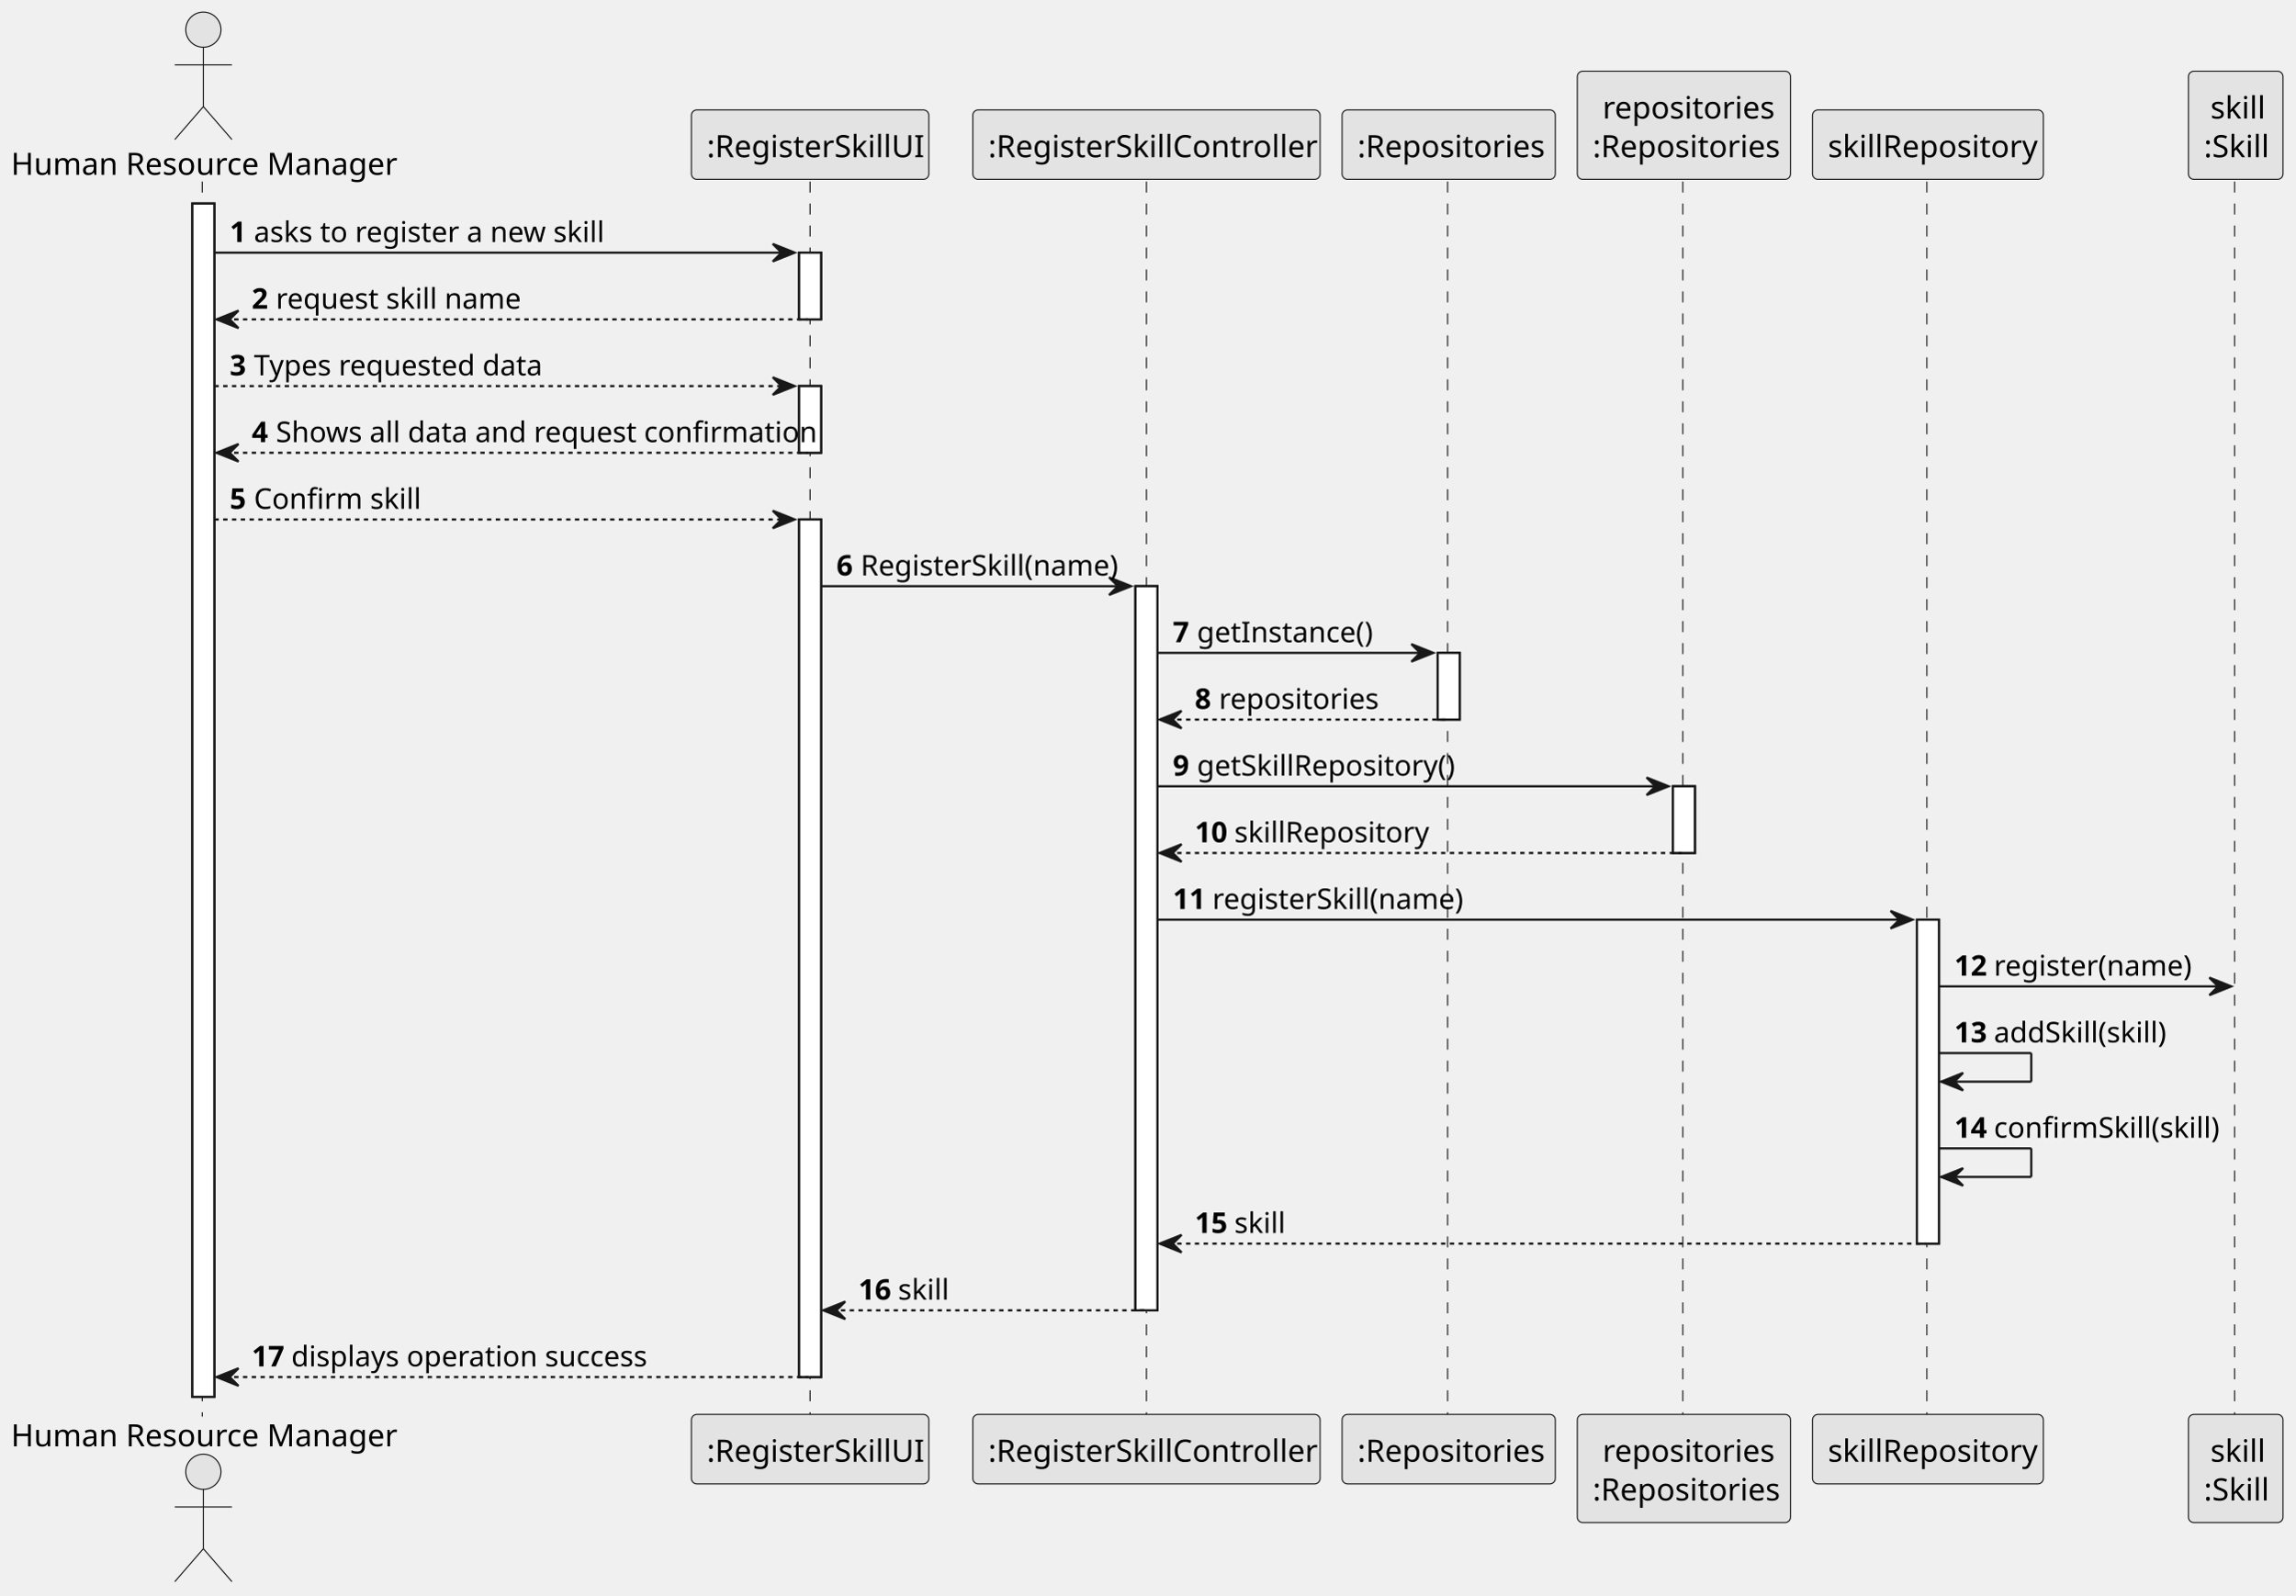
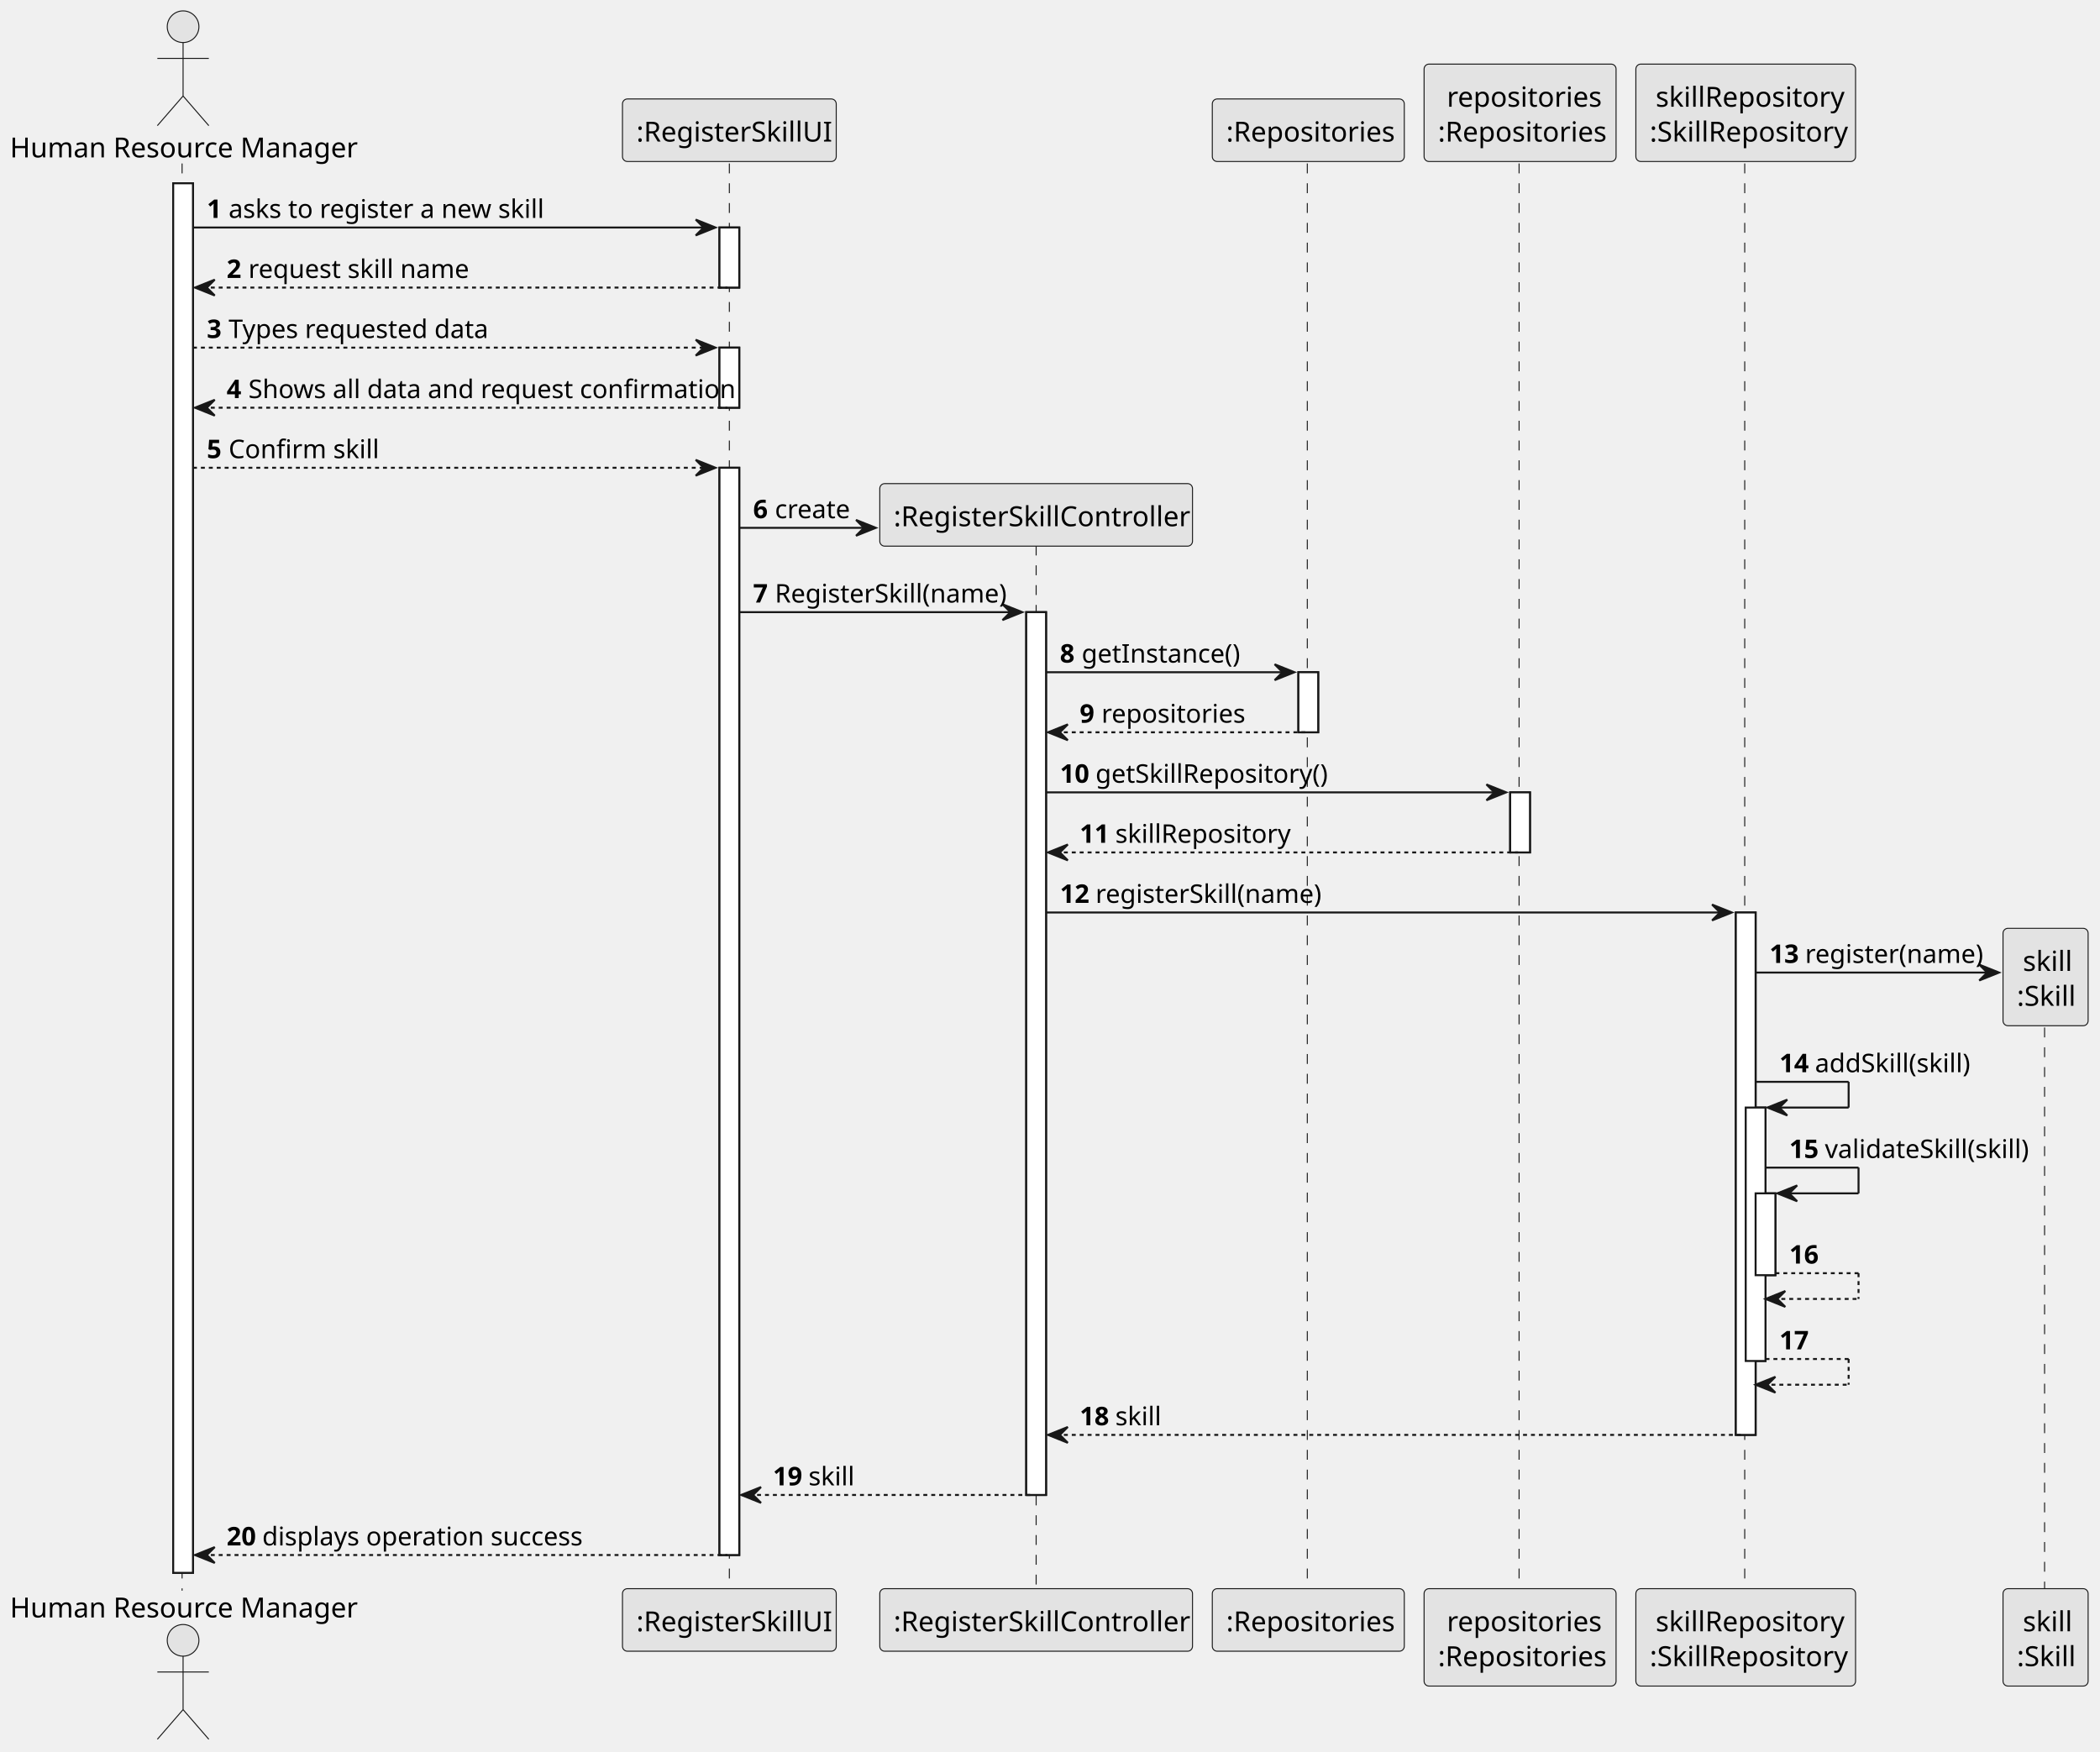
- <svg xmlns="http://www.w3.org/2000/svg" contentStyleType="text/css" height="726px" preserveAspectRatio="none" style="width:1044px;height:726px;background:#FFFFFF;" version="1.1" viewBox="0 0 1044 726" width="1044px" zoomAndPan="magnify">
+ <svg xmlns="http://www.w3.org/2000/svg" contentStyleType="text/css" height="885px" preserveAspectRatio="none" style="width:1061px;height:885px;background:#FFFFFF;" version="1.1" viewBox="0 0 1061 885" width="1061px" zoomAndPan="magnify">
  <defs />
  <g>
-     <rect fill="#FFFFFF" height="542.977" style="stroke:#181818;stroke-width:1.0;" width="10" x="87.5" y="92.609" />
+     <rect fill="#FFFFFF" height="702.156" style="stroke:#181818;stroke-width:1.0;" width="10" x="87.5" y="92.609" />
    <rect fill="#FFFFFF" height="30.352" style="stroke:#181818;stroke-width:1.0;" width="10" x="363.5" y="114.961" />
    <rect fill="#FFFFFF" height="30.352" style="stroke:#181818;stroke-width:1.0;" width="10" x="363.5" y="175.664" />
-     <rect fill="#FFFFFF" height="390.219" style="stroke:#181818;stroke-width:1.0;" width="10" x="363.5" y="236.367" />
-     <rect fill="#FFFFFF" height="329.516" style="stroke:#181818;stroke-width:1.0;" width="10" x="516.5" y="266.719" />
-     <rect fill="#FFFFFF" height="30.352" style="stroke:#181818;stroke-width:1.0;" width="10" x="654" y="297.07" />
-     <rect fill="#FFFFFF" height="30.352" style="stroke:#181818;stroke-width:1.0;" width="10" x="761" y="357.773" />
-     <rect fill="#FFFFFF" height="147.406" style="stroke:#181818;stroke-width:1.0;" width="10" x="872" y="418.477" />
-     <line style="stroke:#181818;stroke-width:0.5;stroke-dasharray:5.0,5.0;" x1="92" x2="92" y1="82.609" y2="644.586" />
-     <line style="stroke:#181818;stroke-width:0.5;stroke-dasharray:5.0,5.0;" x1="368.5" x2="368.5" y1="82.609" y2="644.586" />
-     <line style="stroke:#181818;stroke-width:0.5;stroke-dasharray:5.0,5.0;" x1="521.5" x2="521.5" y1="82.609" y2="644.586" />
-     <line style="stroke:#181818;stroke-width:0.5;stroke-dasharray:5.0,5.0;" x1="658.5" x2="658.5" y1="82.609" y2="644.586" />
-     <line style="stroke:#181818;stroke-width:0.5;stroke-dasharray:5.0,5.0;" x1="765.5" x2="765.5" y1="82.609" y2="644.586" />
-     <line style="stroke:#181818;stroke-width:0.5;stroke-dasharray:5.0,5.0;" x1="876.5" x2="876.5" y1="82.609" y2="644.586" />
-     <line style="stroke:#181818;stroke-width:0.5;stroke-dasharray:5.0,5.0;" x1="1016.5" x2="1016.5" y1="82.609" y2="644.586" />
+     <rect fill="#FFFFFF" height="549.398" style="stroke:#181818;stroke-width:1.0;" width="10" x="363.5" y="236.367" />
+     <rect fill="#FFFFFF" height="446.086" style="stroke:#181818;stroke-width:1.0;" width="10" x="518.5" y="309.328" />
+     <rect fill="#FFFFFF" height="30.352" style="stroke:#181818;stroke-width:1.0;" width="10" x="656" y="339.68" />
+     <rect fill="#FFFFFF" height="30.352" style="stroke:#181818;stroke-width:1.0;" width="10" x="763" y="400.383" />
+     <rect fill="#FFFFFF" height="263.977" style="stroke:#181818;stroke-width:1.0;" width="10" x="877" y="461.086" />
+     <rect fill="#FFFFFF" height="128.055" style="stroke:#181818;stroke-width:1.0;" width="10" x="882" y="559.656" />
+     <rect fill="#FFFFFF" height="41.352" style="stroke:#181818;stroke-width:1.0;" width="10" x="887" y="603.008" />
+     <line style="stroke:#181818;stroke-width:0.5;stroke-dasharray:5.0,5.0;" x1="92" x2="92" y1="82.609" y2="803.766" />
+     <line style="stroke:#181818;stroke-width:0.5;stroke-dasharray:5.0,5.0;" x1="368.5" x2="368.5" y1="82.609" y2="803.766" />
+     <line style="stroke:#181818;stroke-width:0.5;stroke-dasharray:5.0,5.0;" x1="523.5" x2="523.5" y1="275.672" y2="803.766" />
+     <line style="stroke:#181818;stroke-width:0.5;stroke-dasharray:5.0,5.0;" x1="660.5" x2="660.5" y1="82.609" y2="803.766" />
+     <line style="stroke:#181818;stroke-width:0.5;stroke-dasharray:5.0,5.0;" x1="767.5" x2="767.5" y1="82.609" y2="803.766" />
+     <line style="stroke:#181818;stroke-width:0.5;stroke-dasharray:5.0,5.0;" x1="881.5" x2="881.5" y1="82.609" y2="803.766" />
+     <line style="stroke:#181818;stroke-width:0.5;stroke-dasharray:5.0,5.0;" x1="1033" x2="1033" y1="509.195" y2="803.766" />
    <text fill="#000000" font-family="sans-serif" font-size="14" lengthAdjust="spacing" textLength="169" x="5" y="79.533">Human Resource Manager</text>
    <ellipse cx="92.5" cy="13.5" fill="#E3E3E3" rx="8" ry="8" style="stroke:#181818;stroke-width:0.5;" />
    <path d="M92.5,21.5 L92.5,48.5 M79.5,29.5 L105.5,29.5 M92.5,48.5 L79.5,63.5 M92.5,48.5 L105.5,63.5 " fill="none" style="stroke:#181818;stroke-width:0.5;" />
-     <text fill="#000000" font-family="sans-serif" font-size="14" lengthAdjust="spacing" textLength="169" x="5" y="658.119">Human Resource Manager</text>
-     <ellipse cx="92.5" cy="669.695" fill="#E3E3E3" rx="8" ry="8" style="stroke:#181818;stroke-width:0.5;" />
-     <path d="M92.5,677.695 L92.5,704.695 M79.5,685.695 L105.5,685.695 M92.5,704.695 L79.5,719.695 M92.5,704.695 L105.5,719.695 " fill="none" style="stroke:#181818;stroke-width:0.5;" />
+     <text fill="#000000" font-family="sans-serif" font-size="14" lengthAdjust="spacing" textLength="169" x="5" y="817.299">Human Resource Manager</text>
+     <ellipse cx="92.5" cy="828.875" fill="#E3E3E3" rx="8" ry="8" style="stroke:#181818;stroke-width:0.5;" />
+     <path d="M92.5,836.875 L92.5,863.875 M79.5,844.875 L105.5,844.875 M92.5,863.875 L79.5,878.875 M92.5,863.875 L105.5,878.875 " fill="none" style="stroke:#181818;stroke-width:0.5;" />
    <rect fill="#E3E3E3" height="31.609" rx="2.5" ry="2.5" style="stroke:#181818;stroke-width:0.5;" width="108" x="314.5" y="50" />
    <text fill="#000000" font-family="sans-serif" font-size="14" lengthAdjust="spacing" textLength="94" x="321.5" y="71.533">:RegisterSkillUI</text>
-     <rect fill="#E3E3E3" height="31.609" rx="2.5" ry="2.5" style="stroke:#181818;stroke-width:0.5;" width="108" x="314.5" y="643.586" />
-     <text fill="#000000" font-family="sans-serif" font-size="14" lengthAdjust="spacing" textLength="94" x="321.5" y="665.119">:RegisterSkillUI</text>
-     <rect fill="#E3E3E3" height="31.609" rx="2.5" ry="2.5" style="stroke:#181818;stroke-width:0.5;" width="158" x="442.5" y="50" />
-     <text fill="#000000" font-family="sans-serif" font-size="14" lengthAdjust="spacing" textLength="144" x="449.5" y="71.533">:RegisterSkillController</text>
-     <rect fill="#E3E3E3" height="31.609" rx="2.5" ry="2.5" style="stroke:#181818;stroke-width:0.5;" width="158" x="442.5" y="643.586" />
-     <text fill="#000000" font-family="sans-serif" font-size="14" lengthAdjust="spacing" textLength="144" x="449.5" y="665.119">:RegisterSkillController</text>
-     <rect fill="#E3E3E3" height="31.609" rx="2.5" ry="2.5" style="stroke:#181818;stroke-width:0.5;" width="97" x="610.5" y="50" />
-     <text fill="#000000" font-family="sans-serif" font-size="14" lengthAdjust="spacing" textLength="83" x="617.5" y="71.533">:Repositories</text>
-     <rect fill="#E3E3E3" height="31.609" rx="2.5" ry="2.5" style="stroke:#181818;stroke-width:0.5;" width="97" x="610.5" y="643.586" />
-     <text fill="#000000" font-family="sans-serif" font-size="14" lengthAdjust="spacing" textLength="83" x="617.5" y="665.119">:Repositories</text>
-     <rect fill="#E3E3E3" height="49.219" rx="2.5" ry="2.5" style="stroke:#181818;stroke-width:0.5;" width="97" x="717.5" y="32.391" />
-     <text fill="#000000" font-family="sans-serif" font-size="14" lengthAdjust="spacing" textLength="74" x="729" y="53.924">repositories</text>
-     <text fill="#000000" font-family="sans-serif" font-size="14" lengthAdjust="spacing" textLength="83" x="724.5" y="71.533">:Repositories</text>
-     <rect fill="#E3E3E3" height="49.219" rx="2.5" ry="2.5" style="stroke:#181818;stroke-width:0.5;" width="97" x="717.5" y="643.586" />
-     <text fill="#000000" font-family="sans-serif" font-size="14" lengthAdjust="spacing" textLength="74" x="729" y="665.119">repositories</text>
-     <text fill="#000000" font-family="sans-serif" font-size="14" lengthAdjust="spacing" textLength="83" x="724.5" y="682.729">:Repositories</text>
-     <rect fill="#E3E3E3" height="31.609" rx="2.5" ry="2.5" style="stroke:#181818;stroke-width:0.5;" width="105" x="824.5" y="50" />
-     <text fill="#000000" font-family="sans-serif" font-size="14" lengthAdjust="spacing" textLength="91" x="831.5" y="71.533">skillRepository</text>
-     <rect fill="#E3E3E3" height="31.609" rx="2.5" ry="2.5" style="stroke:#181818;stroke-width:0.5;" width="105" x="824.5" y="643.586" />
-     <text fill="#000000" font-family="sans-serif" font-size="14" lengthAdjust="spacing" textLength="91" x="831.5" y="665.119">skillRepository</text>
-     <rect fill="#E3E3E3" height="49.219" rx="2.5" ry="2.5" style="stroke:#181818;stroke-width:0.5;" width="43" x="995.5" y="32.391" />
-     <text fill="#000000" font-family="sans-serif" font-size="14" lengthAdjust="spacing" textLength="23" x="1005.5" y="53.924">skill</text>
-     <text fill="#000000" font-family="sans-serif" font-size="14" lengthAdjust="spacing" textLength="29" x="1002.5" y="71.533">:Skill</text>
-     <rect fill="#E3E3E3" height="49.219" rx="2.5" ry="2.5" style="stroke:#181818;stroke-width:0.5;" width="43" x="995.5" y="643.586" />
-     <text fill="#000000" font-family="sans-serif" font-size="14" lengthAdjust="spacing" textLength="23" x="1005.5" y="665.119">skill</text>
-     <text fill="#000000" font-family="sans-serif" font-size="14" lengthAdjust="spacing" textLength="29" x="1002.5" y="682.729">:Skill</text>
-     <rect fill="#FFFFFF" height="542.977" style="stroke:#181818;stroke-width:1.0;" width="10" x="87.5" y="92.609" />
+     <rect fill="#E3E3E3" height="31.609" rx="2.5" ry="2.5" style="stroke:#181818;stroke-width:0.5;" width="108" x="314.5" y="802.766" />
+     <text fill="#000000" font-family="sans-serif" font-size="14" lengthAdjust="spacing" textLength="94" x="321.5" y="824.299">:RegisterSkillUI</text>
+     <rect fill="#E3E3E3" height="31.609" rx="2.5" ry="2.5" style="stroke:#181818;stroke-width:0.5;" width="158" x="444.5" y="802.766" />
+     <text fill="#000000" font-family="sans-serif" font-size="14" lengthAdjust="spacing" textLength="144" x="451.5" y="824.299">:RegisterSkillController</text>
+     <rect fill="#E3E3E3" height="31.609" rx="2.5" ry="2.5" style="stroke:#181818;stroke-width:0.5;" width="97" x="612.5" y="50" />
+     <text fill="#000000" font-family="sans-serif" font-size="14" lengthAdjust="spacing" textLength="83" x="619.5" y="71.533">:Repositories</text>
+     <rect fill="#E3E3E3" height="31.609" rx="2.5" ry="2.5" style="stroke:#181818;stroke-width:0.5;" width="97" x="612.5" y="802.766" />
+     <text fill="#000000" font-family="sans-serif" font-size="14" lengthAdjust="spacing" textLength="83" x="619.5" y="824.299">:Repositories</text>
+     <rect fill="#E3E3E3" height="49.219" rx="2.5" ry="2.5" style="stroke:#181818;stroke-width:0.5;" width="97" x="719.5" y="32.391" />
+     <text fill="#000000" font-family="sans-serif" font-size="14" lengthAdjust="spacing" textLength="74" x="731" y="53.924">repositories</text>
+     <text fill="#000000" font-family="sans-serif" font-size="14" lengthAdjust="spacing" textLength="83" x="726.5" y="71.533">:Repositories</text>
+     <rect fill="#E3E3E3" height="49.219" rx="2.5" ry="2.5" style="stroke:#181818;stroke-width:0.5;" width="97" x="719.5" y="802.766" />
+     <text fill="#000000" font-family="sans-serif" font-size="14" lengthAdjust="spacing" textLength="74" x="731" y="824.299">repositories</text>
+     <text fill="#000000" font-family="sans-serif" font-size="14" lengthAdjust="spacing" textLength="83" x="726.5" y="841.908">:Repositories</text>
+     <rect fill="#E3E3E3" height="49.219" rx="2.5" ry="2.5" style="stroke:#181818;stroke-width:0.5;" width="111" x="826.5" y="32.391" />
+     <text fill="#000000" font-family="sans-serif" font-size="14" lengthAdjust="spacing" textLength="91" x="836.5" y="53.924">skillRepository</text>
+     <text fill="#000000" font-family="sans-serif" font-size="14" lengthAdjust="spacing" textLength="97" x="833.5" y="71.533">:SkillRepository</text>
+     <rect fill="#E3E3E3" height="49.219" rx="2.5" ry="2.5" style="stroke:#181818;stroke-width:0.5;" width="111" x="826.5" y="802.766" />
+     <text fill="#000000" font-family="sans-serif" font-size="14" lengthAdjust="spacing" textLength="91" x="836.5" y="824.299">skillRepository</text>
+     <text fill="#000000" font-family="sans-serif" font-size="14" lengthAdjust="spacing" textLength="97" x="833.5" y="841.908">:SkillRepository</text>
+     <rect fill="#E3E3E3" height="49.219" rx="2.5" ry="2.5" style="stroke:#181818;stroke-width:0.5;" width="43" x="1012" y="802.766" />
+     <text fill="#000000" font-family="sans-serif" font-size="14" lengthAdjust="spacing" textLength="23" x="1022" y="824.299">skill</text>
+     <text fill="#000000" font-family="sans-serif" font-size="14" lengthAdjust="spacing" textLength="29" x="1019" y="841.908">:Skill</text>
+     <rect fill="#FFFFFF" height="702.156" style="stroke:#181818;stroke-width:1.0;" width="10" x="87.5" y="92.609" />
    <rect fill="#FFFFFF" height="30.352" style="stroke:#181818;stroke-width:1.0;" width="10" x="363.5" y="114.961" />
    <rect fill="#FFFFFF" height="30.352" style="stroke:#181818;stroke-width:1.0;" width="10" x="363.5" y="175.664" />
-     <rect fill="#FFFFFF" height="390.219" style="stroke:#181818;stroke-width:1.0;" width="10" x="363.5" y="236.367" />
-     <rect fill="#FFFFFF" height="329.516" style="stroke:#181818;stroke-width:1.0;" width="10" x="516.5" y="266.719" />
-     <rect fill="#FFFFFF" height="30.352" style="stroke:#181818;stroke-width:1.0;" width="10" x="654" y="297.07" />
-     <rect fill="#FFFFFF" height="30.352" style="stroke:#181818;stroke-width:1.0;" width="10" x="761" y="357.773" />
-     <rect fill="#FFFFFF" height="147.406" style="stroke:#181818;stroke-width:1.0;" width="10" x="872" y="418.477" />
+     <rect fill="#FFFFFF" height="549.398" style="stroke:#181818;stroke-width:1.0;" width="10" x="363.5" y="236.367" />
+     <rect fill="#FFFFFF" height="446.086" style="stroke:#181818;stroke-width:1.0;" width="10" x="518.5" y="309.328" />
+     <rect fill="#FFFFFF" height="30.352" style="stroke:#181818;stroke-width:1.0;" width="10" x="656" y="339.68" />
+     <rect fill="#FFFFFF" height="30.352" style="stroke:#181818;stroke-width:1.0;" width="10" x="763" y="400.383" />
+     <rect fill="#FFFFFF" height="263.977" style="stroke:#181818;stroke-width:1.0;" width="10" x="877" y="461.086" />
+     <rect fill="#FFFFFF" height="128.055" style="stroke:#181818;stroke-width:1.0;" width="10" x="882" y="559.656" />
+     <rect fill="#FFFFFF" height="41.352" style="stroke:#181818;stroke-width:1.0;" width="10" x="887" y="603.008" />
    <polygon fill="#181818" points="351.5,110.961,361.5,114.961,351.5,118.961,355.5,114.961" style="stroke:#181818;stroke-width:1.0;" />
    <line style="stroke:#181818;stroke-width:1.0;" x1="97.5" x2="357.5" y1="114.961" y2="114.961" />
    <text fill="#000000" font-family="sans-serif" font-size="13" font-weight="bold" lengthAdjust="spacing" textLength="7" x="104.5" y="110.105">1</text>
    <text fill="#000000" font-family="sans-serif" font-size="13" lengthAdjust="spacing" textLength="155" x="115.5" y="110.105">asks to register a new skill</text>
    <polygon fill="#181818" points="108.5,141.312,98.5,145.312,108.5,149.312,104.5,145.312" style="stroke:#181818;stroke-width:1.0;" />
    <line style="stroke:#181818;stroke-width:1.0;stroke-dasharray:2.0,2.0;" x1="102.5" x2="367.5" y1="145.312" y2="145.312" />
    <text fill="#000000" font-family="sans-serif" font-size="13" font-weight="bold" lengthAdjust="spacing" textLength="7" x="114.5" y="140.456">2</text>
    <text fill="#000000" font-family="sans-serif" font-size="13" lengthAdjust="spacing" textLength="106" x="125.5" y="140.456">request skill name</text>
    <polygon fill="#181818" points="351.5,171.664,361.5,175.664,351.5,179.664,355.5,175.664" style="stroke:#181818;stroke-width:1.0;" />
    <line style="stroke:#181818;stroke-width:1.0;stroke-dasharray:2.0,2.0;" x1="97.5" x2="357.5" y1="175.664" y2="175.664" />
    <text fill="#000000" font-family="sans-serif" font-size="13" font-weight="bold" lengthAdjust="spacing" textLength="7" x="104.5" y="170.808">3</text>
    <text fill="#000000" font-family="sans-serif" font-size="13" lengthAdjust="spacing" textLength="125" x="115.5" y="170.808">Types requested data</text>
    <polygon fill="#181818" points="108.5,202.016,98.5,206.016,108.5,210.016,104.5,206.016" style="stroke:#181818;stroke-width:1.0;" />
    <line style="stroke:#181818;stroke-width:1.0;stroke-dasharray:2.0,2.0;" x1="102.5" x2="367.5" y1="206.016" y2="206.016" />
    <text fill="#000000" font-family="sans-serif" font-size="13" font-weight="bold" lengthAdjust="spacing" textLength="7" x="114.5" y="201.159">4</text>
    <text fill="#000000" font-family="sans-serif" font-size="13" lengthAdjust="spacing" textLength="231" x="125.5" y="201.159">Shows all data and request confirmation</text>
    <polygon fill="#181818" points="351.5,232.367,361.5,236.367,351.5,240.367,355.5,236.367" style="stroke:#181818;stroke-width:1.0;" />
    <line style="stroke:#181818;stroke-width:1.0;stroke-dasharray:2.0,2.0;" x1="97.5" x2="357.5" y1="236.367" y2="236.367" />
    <text fill="#000000" font-family="sans-serif" font-size="13" font-weight="bold" lengthAdjust="spacing" textLength="7" x="104.5" y="231.511">5</text>
    <text fill="#000000" font-family="sans-serif" font-size="13" lengthAdjust="spacing" textLength="71" x="115.5" y="231.511">Confirm skill</text>
-     <polygon fill="#181818" points="504.5,262.719,514.5,266.719,504.5,270.719,508.5,266.719" style="stroke:#181818;stroke-width:1.0;" />
-     <line style="stroke:#181818;stroke-width:1.0;" x1="373.5" x2="510.5" y1="266.719" y2="266.719" />
+     <polygon fill="#181818" points="432.5,262.719,442.5,266.719,432.5,270.719,436.5,266.719" style="stroke:#181818;stroke-width:1.0;" />
+     <line style="stroke:#181818;stroke-width:1.0;" x1="373.5" x2="438.5" y1="266.719" y2="266.719" />
    <text fill="#000000" font-family="sans-serif" font-size="13" font-weight="bold" lengthAdjust="spacing" textLength="7" x="380.5" y="261.862">6</text>
-     <text fill="#000000" font-family="sans-serif" font-size="13" lengthAdjust="spacing" textLength="113" x="391.5" y="261.862">RegisterSkill(name)</text>
-     <polygon fill="#181818" points="642,293.07,652,297.07,642,301.07,646,297.07" style="stroke:#181818;stroke-width:1.0;" />
-     <line style="stroke:#181818;stroke-width:1.0;" x1="526.5" x2="648" y1="297.07" y2="297.07" />
-     <text fill="#000000" font-family="sans-serif" font-size="13" font-weight="bold" lengthAdjust="spacing" textLength="7" x="533.5" y="292.214">7</text>
-     <text fill="#000000" font-family="sans-serif" font-size="13" lengthAdjust="spacing" textLength="75" x="544.5" y="292.214">getInstance()</text>
-     <polygon fill="#181818" points="537.5,323.422,527.5,327.422,537.5,331.422,533.5,327.422" style="stroke:#181818;stroke-width:1.0;" />
-     <line style="stroke:#181818;stroke-width:1.0;stroke-dasharray:2.0,2.0;" x1="531.5" x2="658" y1="327.422" y2="327.422" />
-     <text fill="#000000" font-family="sans-serif" font-size="13" font-weight="bold" lengthAdjust="spacing" textLength="7" x="543.5" y="322.565">8</text>
-     <text fill="#000000" font-family="sans-serif" font-size="13" lengthAdjust="spacing" textLength="67" x="554.5" y="322.565">repositories</text>
-     <polygon fill="#181818" points="749,353.773,759,357.773,749,361.773,753,357.773" style="stroke:#181818;stroke-width:1.0;" />
-     <line style="stroke:#181818;stroke-width:1.0;" x1="526.5" x2="755" y1="357.773" y2="357.773" />
-     <text fill="#000000" font-family="sans-serif" font-size="13" font-weight="bold" lengthAdjust="spacing" textLength="7" x="533.5" y="352.917">9</text>
-     <text fill="#000000" font-family="sans-serif" font-size="13" lengthAdjust="spacing" textLength="113" x="544.5" y="352.917">getSkillRepository()</text>
-     <polygon fill="#181818" points="537.5,384.125,527.5,388.125,537.5,392.125,533.5,388.125" style="stroke:#181818;stroke-width:1.0;" />
-     <line style="stroke:#181818;stroke-width:1.0;stroke-dasharray:2.0,2.0;" x1="531.5" x2="765" y1="388.125" y2="388.125" />
-     <text fill="#000000" font-family="sans-serif" font-size="13" font-weight="bold" lengthAdjust="spacing" textLength="14" x="543.5" y="383.269">10</text>
-     <text fill="#000000" font-family="sans-serif" font-size="13" lengthAdjust="spacing" textLength="85" x="561.5" y="383.269">skillRepository</text>
-     <polygon fill="#181818" points="860,414.477,870,418.477,860,422.477,864,418.477" style="stroke:#181818;stroke-width:1.0;" />
-     <line style="stroke:#181818;stroke-width:1.0;" x1="526.5" x2="866" y1="418.477" y2="418.477" />
-     <text fill="#000000" font-family="sans-serif" font-size="13" font-weight="bold" lengthAdjust="spacing" textLength="14" x="533.5" y="413.62">11</text>
-     <text fill="#000000" font-family="sans-serif" font-size="13" lengthAdjust="spacing" textLength="108" x="551.5" y="413.62">registerSkill(name)</text>
-     <polygon fill="#181818" points="1005,444.828,1015,448.828,1005,452.828,1009,448.828" style="stroke:#181818;stroke-width:1.0;" />
-     <line style="stroke:#181818;stroke-width:1.0;" x1="882" x2="1011" y1="448.828" y2="448.828" />
-     <text fill="#000000" font-family="sans-serif" font-size="13" font-weight="bold" lengthAdjust="spacing" textLength="14" x="889" y="443.972">12</text>
-     <text fill="#000000" font-family="sans-serif" font-size="13" lengthAdjust="spacing" textLength="83" x="907" y="443.972">register(name)</text>
-     <line style="stroke:#181818;stroke-width:1.0;" x1="882" x2="924" y1="479.18" y2="479.18" />
-     <line style="stroke:#181818;stroke-width:1.0;" x1="924" x2="924" y1="479.18" y2="492.18" />
-     <line style="stroke:#181818;stroke-width:1.0;" x1="883" x2="924" y1="492.18" y2="492.18" />
-     <polygon fill="#181818" points="893,488.18,883,492.18,893,496.18,889,492.18" style="stroke:#181818;stroke-width:1.0;" />
-     <text fill="#000000" font-family="sans-serif" font-size="13" font-weight="bold" lengthAdjust="spacing" textLength="14" x="889" y="474.323">13</text>
-     <text fill="#000000" font-family="sans-serif" font-size="13" lengthAdjust="spacing" textLength="77" x="907" y="474.323">addSkill(skill)</text>
-     <line style="stroke:#181818;stroke-width:1.0;" x1="882" x2="924" y1="522.531" y2="522.531" />
-     <line style="stroke:#181818;stroke-width:1.0;" x1="924" x2="924" y1="522.531" y2="535.531" />
-     <line style="stroke:#181818;stroke-width:1.0;" x1="883" x2="924" y1="535.531" y2="535.531" />
-     <polygon fill="#181818" points="893,531.531,883,535.531,893,539.531,889,535.531" style="stroke:#181818;stroke-width:1.0;" />
-     <text fill="#000000" font-family="sans-serif" font-size="13" font-weight="bold" lengthAdjust="spacing" textLength="14" x="889" y="517.675">14</text>
-     <text fill="#000000" font-family="sans-serif" font-size="13" lengthAdjust="spacing" textLength="98" x="907" y="517.675">confirmSkill(skill)</text>
-     <polygon fill="#181818" points="537.5,561.883,527.5,565.883,537.5,569.883,533.5,565.883" style="stroke:#181818;stroke-width:1.0;" />
-     <line style="stroke:#181818;stroke-width:1.0;stroke-dasharray:2.0,2.0;" x1="531.5" x2="876" y1="565.883" y2="565.883" />
-     <text fill="#000000" font-family="sans-serif" font-size="13" font-weight="bold" lengthAdjust="spacing" textLength="14" x="543.5" y="561.026">15</text>
-     <text fill="#000000" font-family="sans-serif" font-size="13" lengthAdjust="spacing" textLength="23" x="561.5" y="561.026">skill</text>
-     <polygon fill="#181818" points="384.5,592.234,374.5,596.234,384.5,600.234,380.5,596.234" style="stroke:#181818;stroke-width:1.0;" />
-     <line style="stroke:#181818;stroke-width:1.0;stroke-dasharray:2.0,2.0;" x1="378.5" x2="520.5" y1="596.234" y2="596.234" />
-     <text fill="#000000" font-family="sans-serif" font-size="13" font-weight="bold" lengthAdjust="spacing" textLength="14" x="390.5" y="591.378">16</text>
-     <text fill="#000000" font-family="sans-serif" font-size="13" lengthAdjust="spacing" textLength="23" x="408.5" y="591.378">skill</text>
-     <polygon fill="#181818" points="108.5,622.586,98.5,626.586,108.5,630.586,104.5,626.586" style="stroke:#181818;stroke-width:1.0;" />
-     <line style="stroke:#181818;stroke-width:1.0;stroke-dasharray:2.0,2.0;" x1="102.5" x2="367.5" y1="626.586" y2="626.586" />
-     <text fill="#000000" font-family="sans-serif" font-size="13" font-weight="bold" lengthAdjust="spacing" textLength="14" x="114.5" y="621.73">17</text>
-     <text fill="#000000" font-family="sans-serif" font-size="13" lengthAdjust="spacing" textLength="158" x="132.5" y="621.73">displays operation success</text>
+     <text fill="#000000" font-family="sans-serif" font-size="13" lengthAdjust="spacing" textLength="36" x="391.5" y="261.862">create</text>
+     <rect fill="#E3E3E3" height="31.609" rx="2.5" ry="2.5" style="stroke:#181818;stroke-width:0.5;" width="158" x="444.5" y="244.367" />
+     <text fill="#000000" font-family="sans-serif" font-size="14" lengthAdjust="spacing" textLength="144" x="451.5" y="265.9">:RegisterSkillController</text>
+     <polygon fill="#181818" points="506.5,305.328,516.5,309.328,506.5,313.328,510.5,309.328" style="stroke:#181818;stroke-width:1.0;" />
+     <line style="stroke:#181818;stroke-width:1.0;" x1="373.5" x2="512.5" y1="309.328" y2="309.328" />
+     <text fill="#000000" font-family="sans-serif" font-size="13" font-weight="bold" lengthAdjust="spacing" textLength="7" x="380.5" y="304.472">7</text>
+     <text fill="#000000" font-family="sans-serif" font-size="13" lengthAdjust="spacing" textLength="113" x="391.5" y="304.472">RegisterSkill(name)</text>
+     <polygon fill="#181818" points="644,335.68,654,339.68,644,343.68,648,339.68" style="stroke:#181818;stroke-width:1.0;" />
+     <line style="stroke:#181818;stroke-width:1.0;" x1="528.5" x2="650" y1="339.68" y2="339.68" />
+     <text fill="#000000" font-family="sans-serif" font-size="13" font-weight="bold" lengthAdjust="spacing" textLength="7" x="535.5" y="334.823">8</text>
+     <text fill="#000000" font-family="sans-serif" font-size="13" lengthAdjust="spacing" textLength="75" x="546.5" y="334.823">getInstance()</text>
+     <polygon fill="#181818" points="539.5,366.031,529.5,370.031,539.5,374.031,535.5,370.031" style="stroke:#181818;stroke-width:1.0;" />
+     <line style="stroke:#181818;stroke-width:1.0;stroke-dasharray:2.0,2.0;" x1="533.5" x2="660" y1="370.031" y2="370.031" />
+     <text fill="#000000" font-family="sans-serif" font-size="13" font-weight="bold" lengthAdjust="spacing" textLength="7" x="545.5" y="365.175">9</text>
+     <text fill="#000000" font-family="sans-serif" font-size="13" lengthAdjust="spacing" textLength="67" x="556.5" y="365.175">repositories</text>
+     <polygon fill="#181818" points="751,396.383,761,400.383,751,404.383,755,400.383" style="stroke:#181818;stroke-width:1.0;" />
+     <line style="stroke:#181818;stroke-width:1.0;" x1="528.5" x2="757" y1="400.383" y2="400.383" />
+     <text fill="#000000" font-family="sans-serif" font-size="13" font-weight="bold" lengthAdjust="spacing" textLength="14" x="535.5" y="395.526">10</text>
+     <text fill="#000000" font-family="sans-serif" font-size="13" lengthAdjust="spacing" textLength="113" x="553.5" y="395.526">getSkillRepository()</text>
+     <polygon fill="#181818" points="539.5,426.734,529.5,430.734,539.5,434.734,535.5,430.734" style="stroke:#181818;stroke-width:1.0;" />
+     <line style="stroke:#181818;stroke-width:1.0;stroke-dasharray:2.0,2.0;" x1="533.5" x2="767" y1="430.734" y2="430.734" />
+     <text fill="#000000" font-family="sans-serif" font-size="13" font-weight="bold" lengthAdjust="spacing" textLength="14" x="545.5" y="425.878">11</text>
+     <text fill="#000000" font-family="sans-serif" font-size="13" lengthAdjust="spacing" textLength="85" x="563.5" y="425.878">skillRepository</text>
+     <polygon fill="#181818" points="865,457.086,875,461.086,865,465.086,869,461.086" style="stroke:#181818;stroke-width:1.0;" />
+     <line style="stroke:#181818;stroke-width:1.0;" x1="528.5" x2="871" y1="461.086" y2="461.086" />
+     <text fill="#000000" font-family="sans-serif" font-size="13" font-weight="bold" lengthAdjust="spacing" textLength="14" x="535.5" y="456.229">12</text>
+     <text fill="#000000" font-family="sans-serif" font-size="13" lengthAdjust="spacing" textLength="108" x="553.5" y="456.229">registerSkill(name)</text>
+     <polygon fill="#181818" points="1000,487.438,1010,491.438,1000,495.438,1004,491.438" style="stroke:#181818;stroke-width:1.0;" />
+     <line style="stroke:#181818;stroke-width:1.0;" x1="887" x2="1006" y1="491.438" y2="491.438" />
+     <text fill="#000000" font-family="sans-serif" font-size="13" font-weight="bold" lengthAdjust="spacing" textLength="14" x="894" y="486.581">13</text>
+     <text fill="#000000" font-family="sans-serif" font-size="13" lengthAdjust="spacing" textLength="83" x="912" y="486.581">register(name)</text>
+     <rect fill="#E3E3E3" height="49.219" rx="2.5" ry="2.5" style="stroke:#181818;stroke-width:0.5;" width="43" x="1012" y="469.086" />
+     <text fill="#000000" font-family="sans-serif" font-size="14" lengthAdjust="spacing" textLength="23" x="1022" y="490.619">skill</text>
+     <text fill="#000000" font-family="sans-serif" font-size="14" lengthAdjust="spacing" textLength="29" x="1019" y="508.228">:Skill</text>
+     <line style="stroke:#181818;stroke-width:1.0;" x1="887" x2="934" y1="546.656" y2="546.656" />
+     <line style="stroke:#181818;stroke-width:1.0;" x1="934" x2="934" y1="546.656" y2="559.656" />
+     <line style="stroke:#181818;stroke-width:1.0;" x1="893" x2="934" y1="559.656" y2="559.656" />
+     <polygon fill="#181818" points="903,555.656,893,559.656,903,563.656,899,559.656" style="stroke:#181818;stroke-width:1.0;" />
+     <text fill="#000000" font-family="sans-serif" font-size="13" font-weight="bold" lengthAdjust="spacing" textLength="14" x="899" y="541.8">14</text>
+     <text fill="#000000" font-family="sans-serif" font-size="13" lengthAdjust="spacing" textLength="77" x="917" y="541.8">addSkill(skill)</text>
+     <line style="stroke:#181818;stroke-width:1.0;" x1="892" x2="939" y1="590.008" y2="590.008" />
+     <line style="stroke:#181818;stroke-width:1.0;" x1="939" x2="939" y1="590.008" y2="603.008" />
+     <line style="stroke:#181818;stroke-width:1.0;" x1="898" x2="939" y1="603.008" y2="603.008" />
+     <polygon fill="#181818" points="908,599.008,898,603.008,908,607.008,904,603.008" style="stroke:#181818;stroke-width:1.0;" />
+     <text fill="#000000" font-family="sans-serif" font-size="13" font-weight="bold" lengthAdjust="spacing" textLength="14" x="904" y="585.151">15</text>
+     <text fill="#000000" font-family="sans-serif" font-size="13" lengthAdjust="spacing" textLength="99" x="922" y="585.151">validateSkill(skill)</text>
+     <line style="stroke:#181818;stroke-width:1.0;stroke-dasharray:2.0,2.0;" x1="897" x2="939" y1="643.359" y2="643.359" />
+     <line style="stroke:#181818;stroke-width:1.0;stroke-dasharray:2.0,2.0;" x1="939" x2="939" y1="643.359" y2="656.359" />
+     <line style="stroke:#181818;stroke-width:1.0;stroke-dasharray:2.0,2.0;" x1="892" x2="939" y1="656.359" y2="656.359" />
+     <polygon fill="#181818" points="902,652.359,892,656.359,902,660.359,898,656.359" style="stroke:#181818;stroke-width:1.0;" />
+     <text fill="#000000" font-family="sans-serif" font-size="13" font-weight="bold" lengthAdjust="spacing" textLength="14" x="904" y="638.503">16</text>
+     <text fill="#000000" font-family="sans-serif" font-size="13" lengthAdjust="spacing" textLength="4" x="922" y="638.503"> </text>
+     <line style="stroke:#181818;stroke-width:1.0;stroke-dasharray:2.0,2.0;" x1="892" x2="934" y1="686.711" y2="686.711" />
+     <line style="stroke:#181818;stroke-width:1.0;stroke-dasharray:2.0,2.0;" x1="934" x2="934" y1="686.711" y2="699.711" />
+     <line style="stroke:#181818;stroke-width:1.0;stroke-dasharray:2.0,2.0;" x1="887" x2="934" y1="699.711" y2="699.711" />
+     <polygon fill="#181818" points="897,695.711,887,699.711,897,703.711,893,699.711" style="stroke:#181818;stroke-width:1.0;" />
+     <text fill="#000000" font-family="sans-serif" font-size="13" font-weight="bold" lengthAdjust="spacing" textLength="14" x="899" y="681.855">17</text>
+     <text fill="#000000" font-family="sans-serif" font-size="13" lengthAdjust="spacing" textLength="4" x="917" y="681.855"> </text>
+     <polygon fill="#181818" points="539.5,721.062,529.5,725.062,539.5,729.062,535.5,725.062" style="stroke:#181818;stroke-width:1.0;" />
+     <line style="stroke:#181818;stroke-width:1.0;stroke-dasharray:2.0,2.0;" x1="533.5" x2="881" y1="725.062" y2="725.062" />
+     <text fill="#000000" font-family="sans-serif" font-size="13" font-weight="bold" lengthAdjust="spacing" textLength="14" x="545.5" y="720.206">18</text>
+     <text fill="#000000" font-family="sans-serif" font-size="13" lengthAdjust="spacing" textLength="23" x="563.5" y="720.206">skill</text>
+     <polygon fill="#181818" points="384.5,751.414,374.5,755.414,384.5,759.414,380.5,755.414" style="stroke:#181818;stroke-width:1.0;" />
+     <line style="stroke:#181818;stroke-width:1.0;stroke-dasharray:2.0,2.0;" x1="378.5" x2="522.5" y1="755.414" y2="755.414" />
+     <text fill="#000000" font-family="sans-serif" font-size="13" font-weight="bold" lengthAdjust="spacing" textLength="14" x="390.5" y="750.558">19</text>
+     <text fill="#000000" font-family="sans-serif" font-size="13" lengthAdjust="spacing" textLength="23" x="408.5" y="750.558">skill</text>
+     <polygon fill="#181818" points="108.5,781.766,98.5,785.766,108.5,789.766,104.5,785.766" style="stroke:#181818;stroke-width:1.0;" />
+     <line style="stroke:#181818;stroke-width:1.0;stroke-dasharray:2.0,2.0;" x1="102.5" x2="367.5" y1="785.766" y2="785.766" />
+     <text fill="#000000" font-family="sans-serif" font-size="13" font-weight="bold" lengthAdjust="spacing" textLength="14" x="114.5" y="780.909">20</text>
+     <text fill="#000000" font-family="sans-serif" font-size="13" lengthAdjust="spacing" textLength="158" x="132.5" y="780.909">displays operation success</text>
  </g>
</svg>
